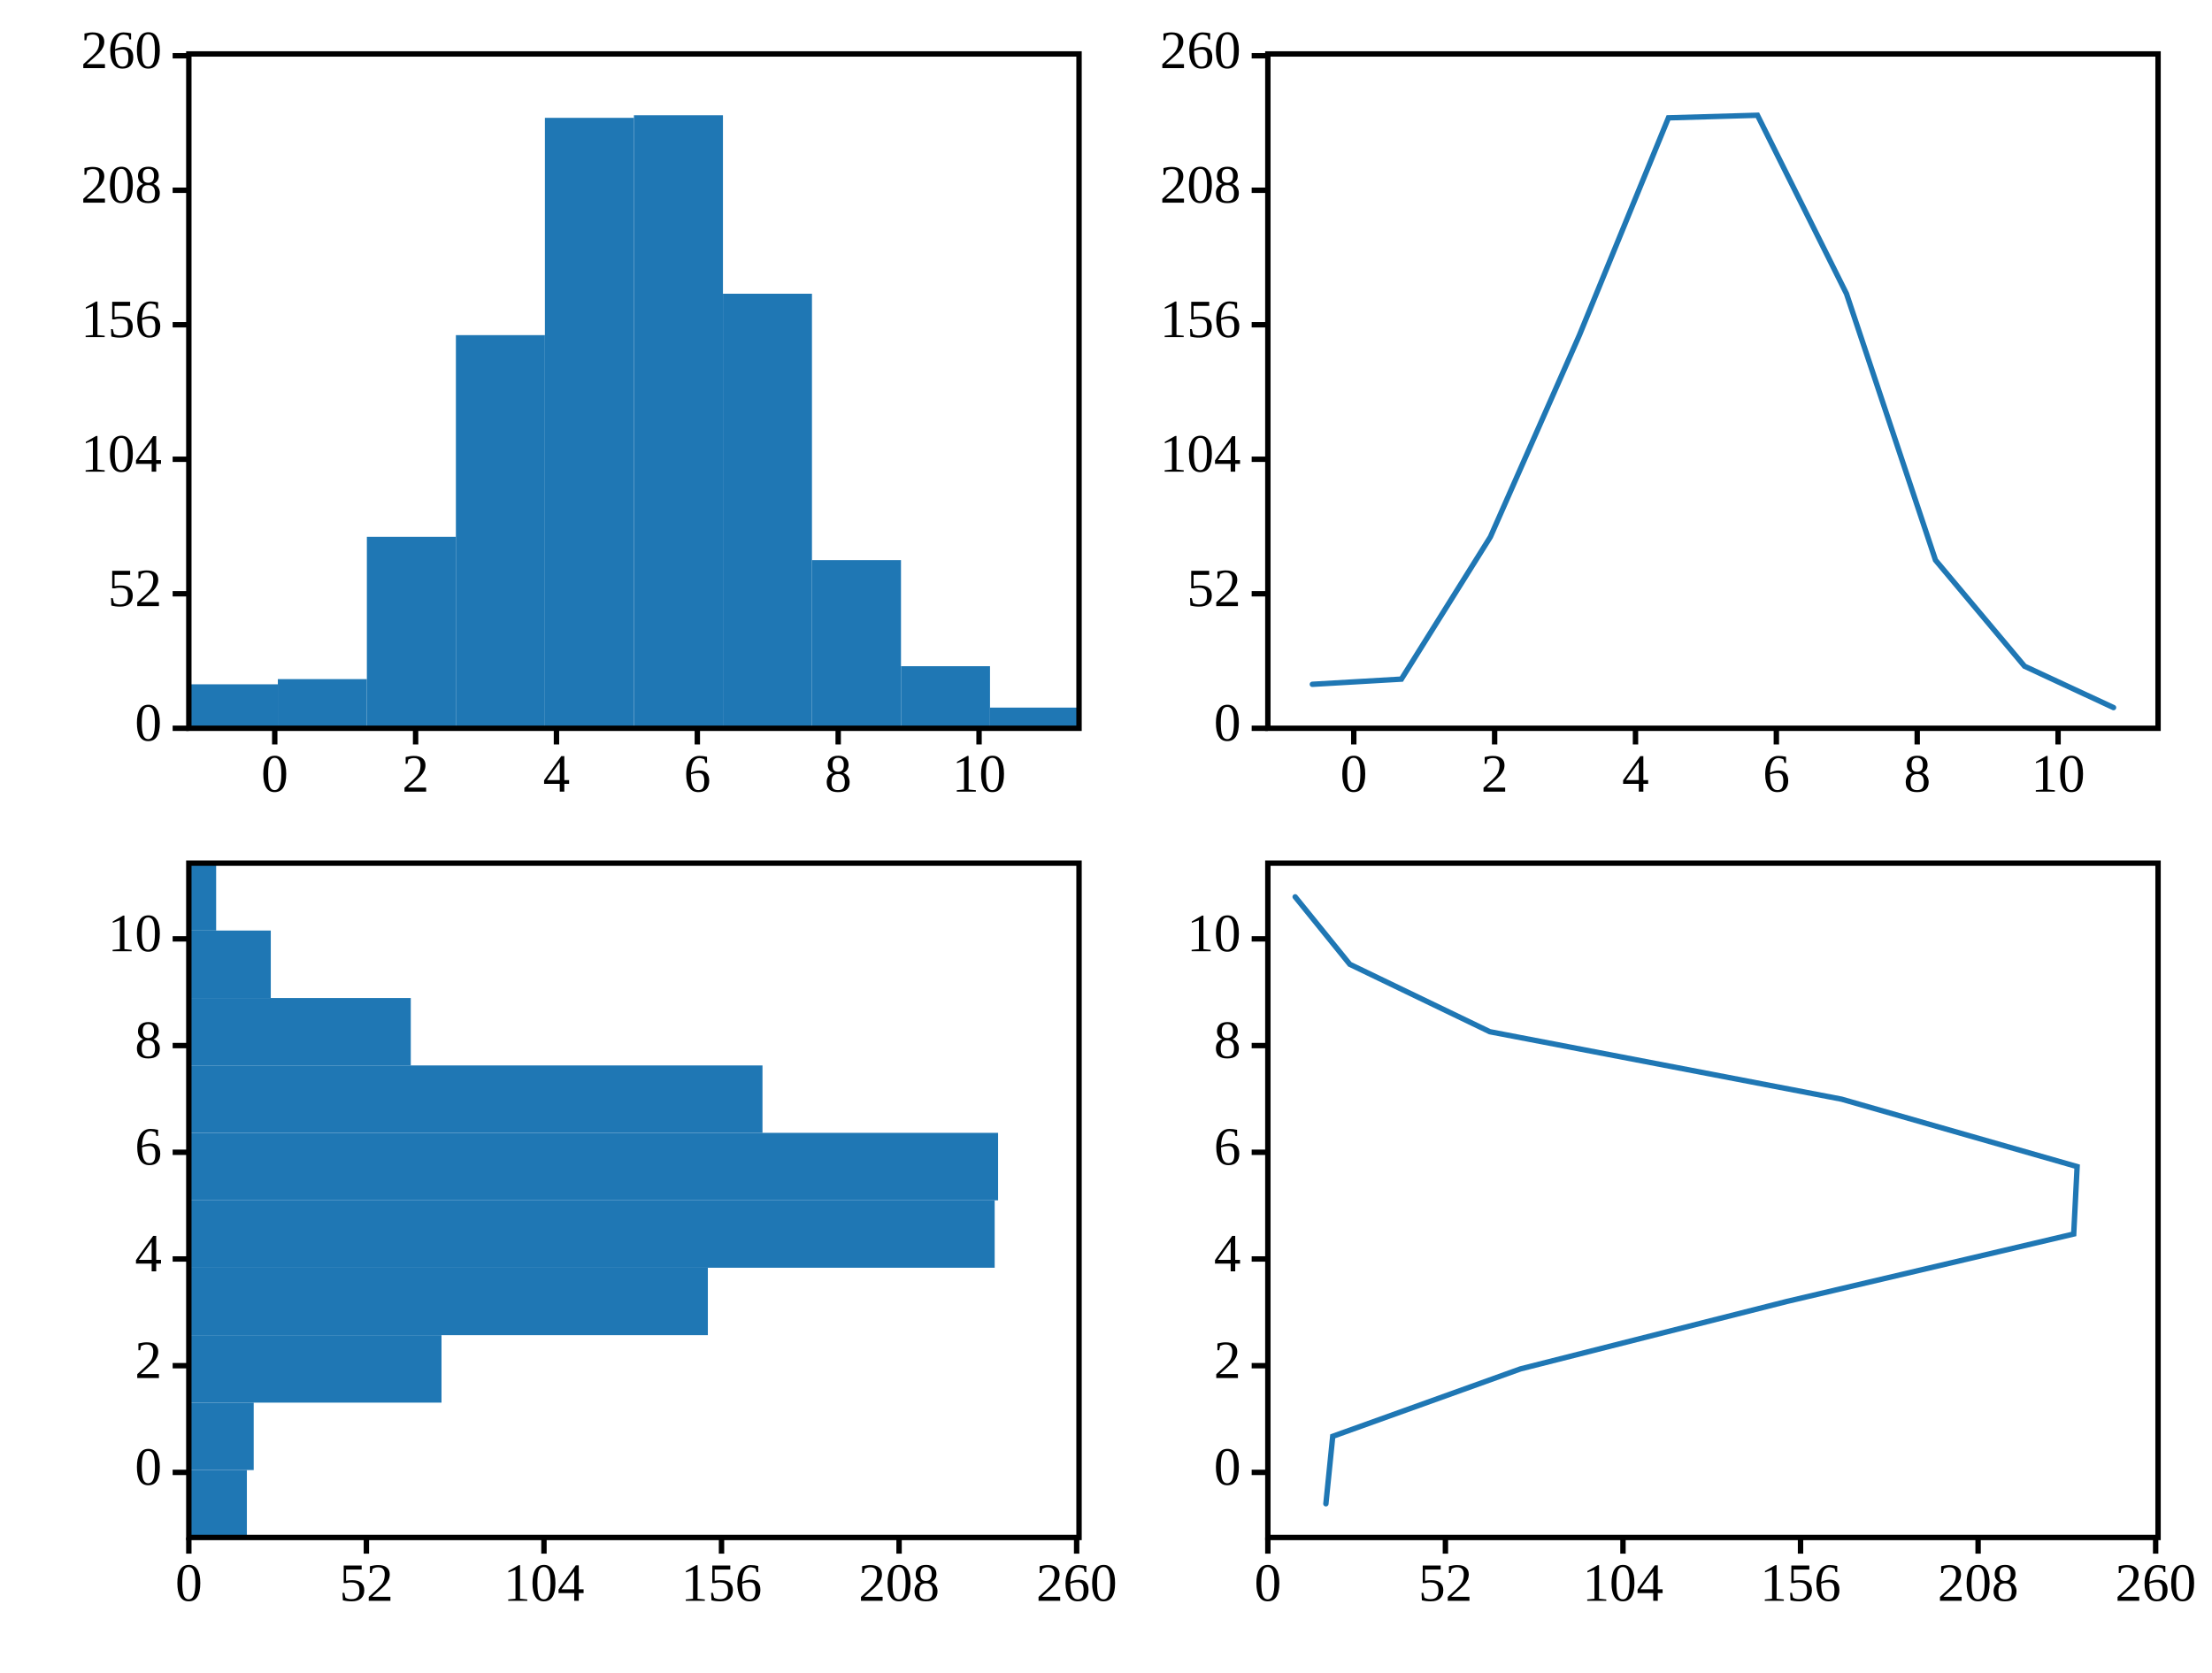
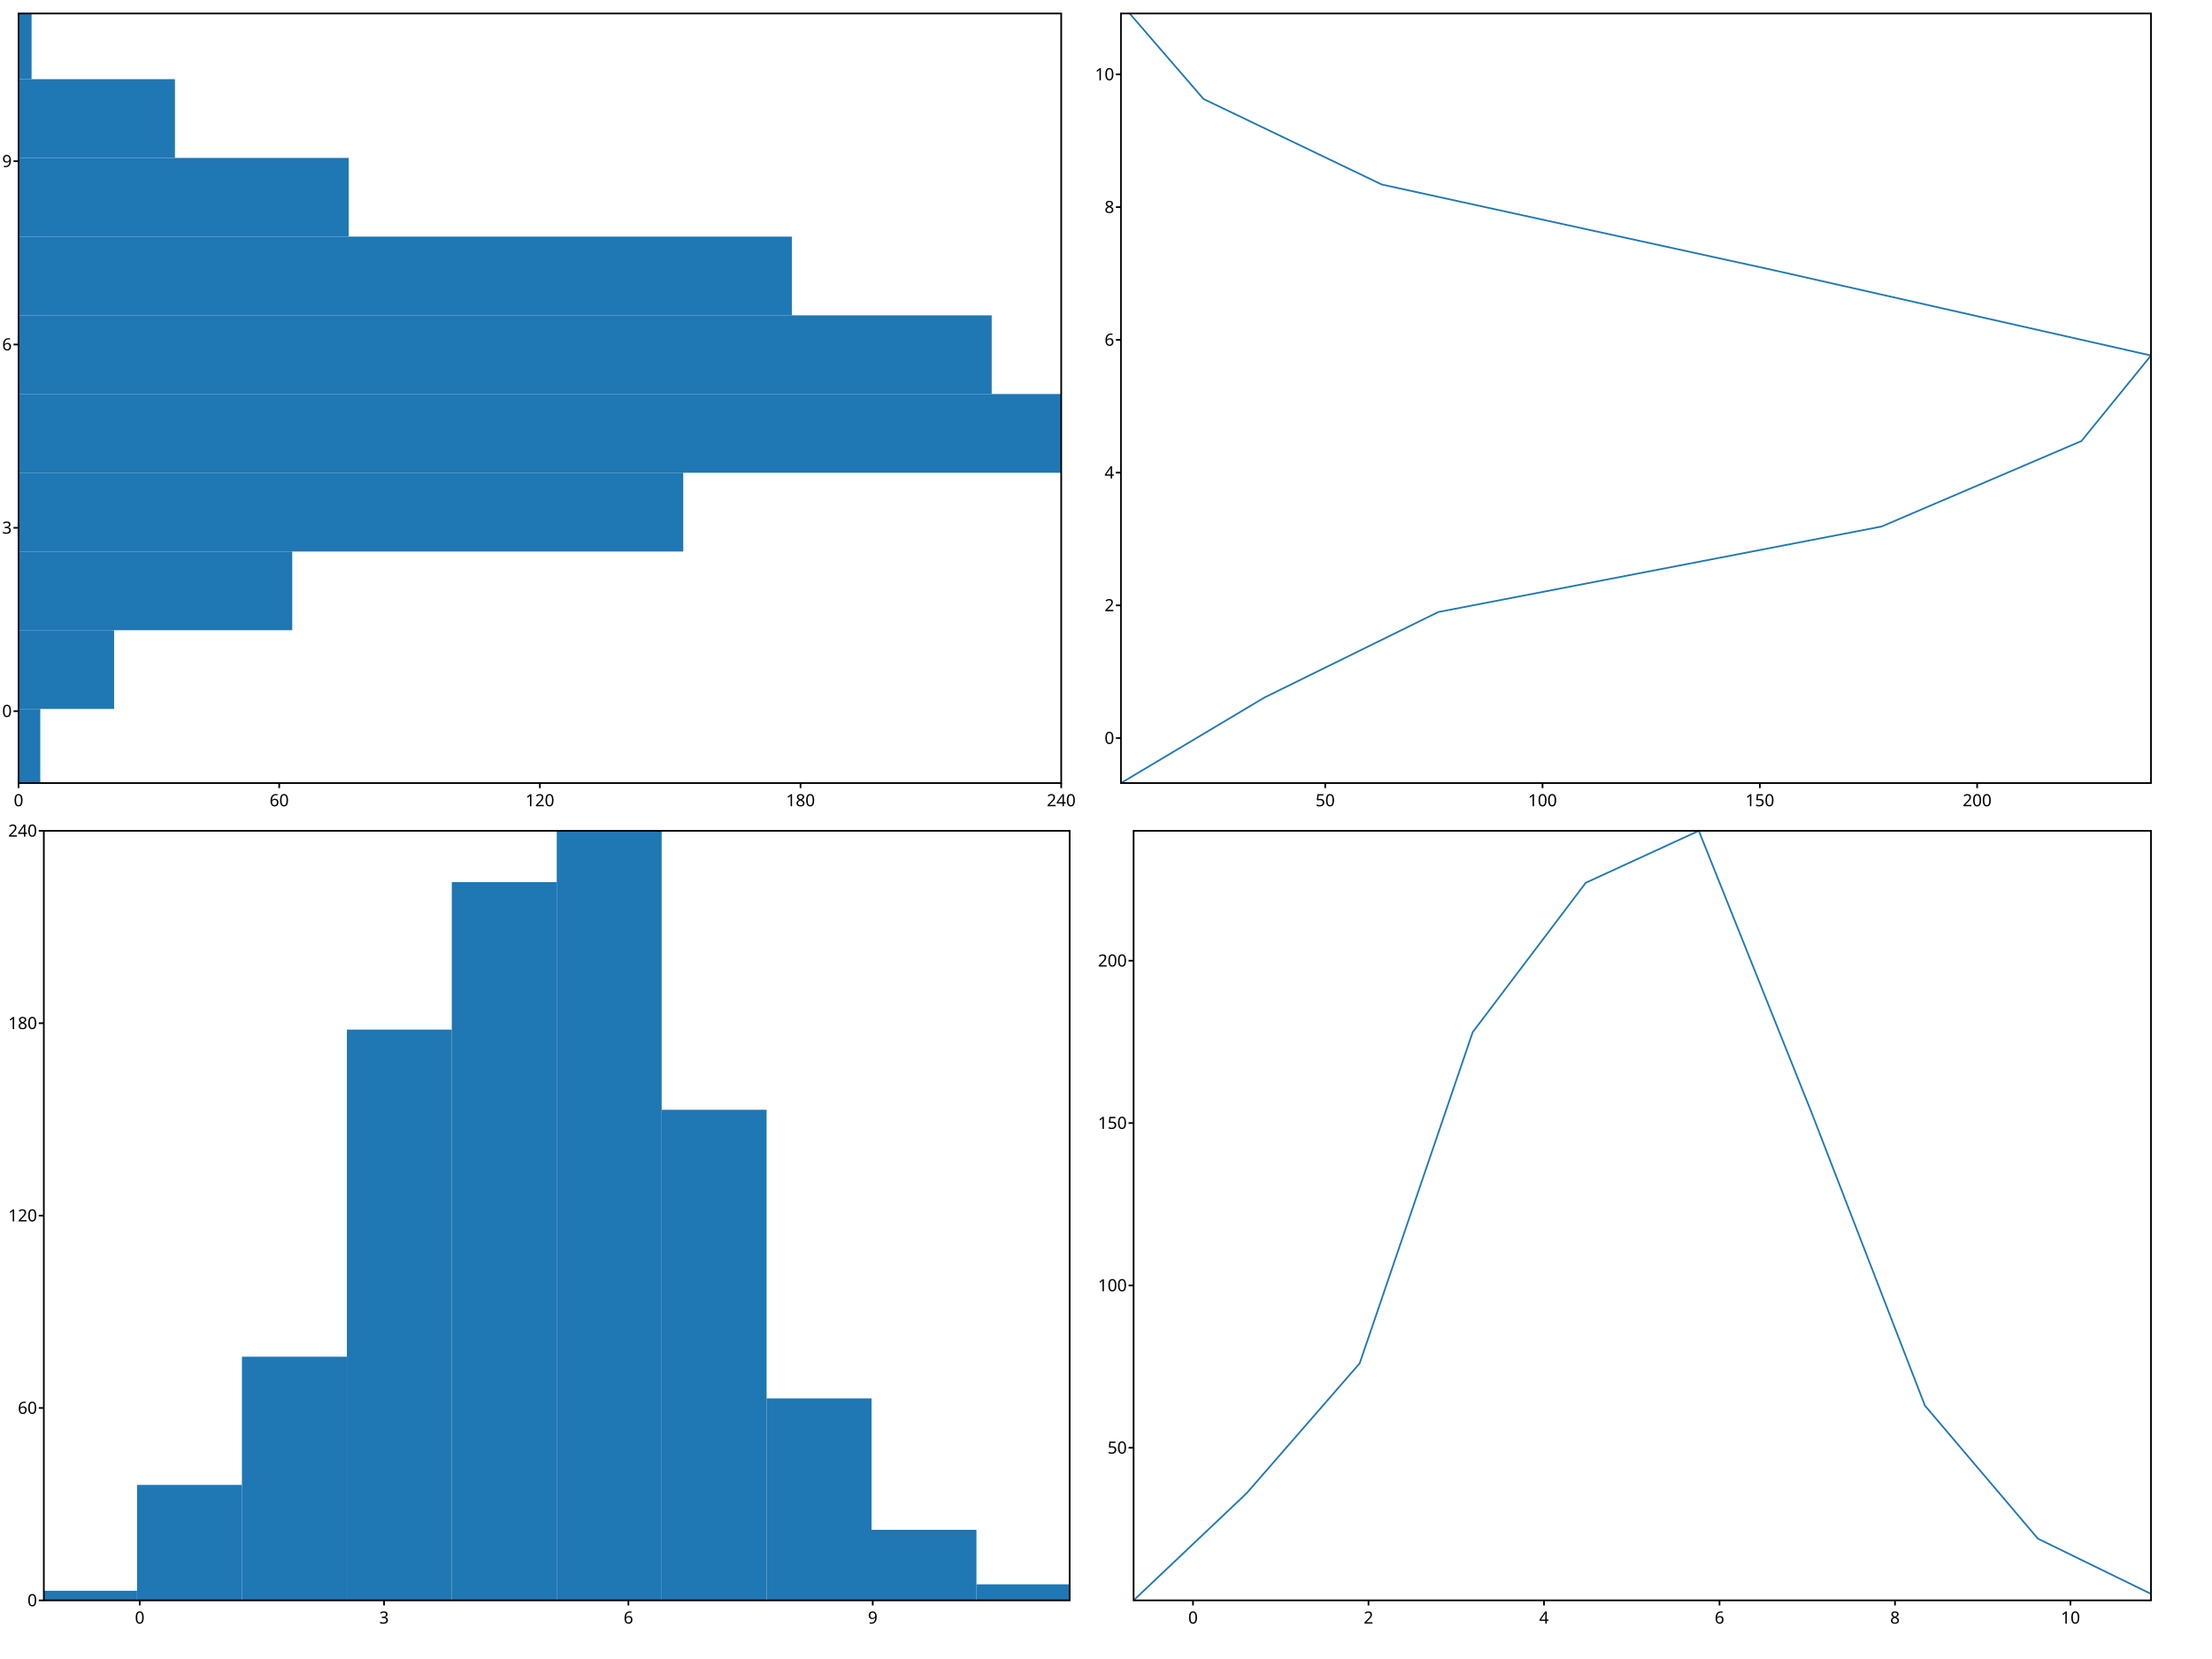
- <svg xmlns="http://www.w3.org/2000/svg" viewBox="0 0 410 310" height="100%" width="100%" id="id0000000499">
-   <g id="id0000000500">
-     <g id="id0000000501">
-       <g id="id0000000502">
-         <clipPath id="id0000000502clipper">
-           <polygon points="35,10 35,135 200,135 200,10 " id="id0000000517" class="rectangle" />
-         </clipPath>
-         <g clip-path="url(#id0000000502clipper)" id="id0000000504">
-           <g id="id0000000518">
-             <polygon points="35,135 35,126.849 51.5,126.849 51.5,135 " fill="#1f77b4" stroke-width="0" id="id0000000519" fill-opacity="1" class="rectangle" />
-             <polygon points="51.5,135 51.5,125.89 68,125.89 68,135 " fill="#1f77b4" stroke-width="0" id="id0000000520" fill-opacity="1" class="rectangle" />
-             <polygon points="68,135 68,99.519 84.5,99.519 84.5,135 " fill="#1f77b4" stroke-width="0" id="id0000000521" fill-opacity="1" class="rectangle" />
-             <polygon points="84.5,135 84.5,62.119 101,62.119 101,135 " fill="#1f77b4" stroke-width="0" id="id0000000522" fill-opacity="1" class="rectangle" />
-             <polygon points="101,135 101,21.843 117.5,21.843 117.5,135 " fill="#1f77b4" stroke-width="0" id="id0000000523" fill-opacity="1" class="rectangle" />
-             <polygon points="117.5,135 117.5,21.364 134,21.364 134,135 " fill="#1f77b4" stroke-width="0" id="id0000000524" fill-opacity="1" class="rectangle" />
-             <polygon points="134,135 134,54.448 150.5,54.448 150.5,135 " fill="#1f77b4" stroke-width="0" id="id0000000525" fill-opacity="1" class="rectangle" />
-             <polygon points="150.5,135 150.5,103.834 167,103.834 167,135 " fill="#1f77b4" stroke-width="0" id="id0000000526" fill-opacity="1" class="rectangle" />
-             <polygon points="167,135 167,123.493 183.5,123.493 183.5,135 " fill="#1f77b4" stroke-width="0" id="id0000000527" fill-opacity="1" class="rectangle" />
-             <polygon points="183.5,135 183.5,131.164 200,131.164 200,135 " fill="#1f77b4" stroke-width="0" id="id0000000528" fill-opacity="1" class="rectangle" />
-           </g>
+ <svg xmlns="http://www.w3.org/2000/svg" viewBox="0 0 1312.13 984.096" id="svg00014">
+   <svg viewBox="0 0 640 480" id="svg00015" x="0" y="0" width="640" height="480">
+     <clipPath id="clipPath00012">
+       <rect x="11" y="8" width="618.5" height="456.5" id="rect00135" />
+     </clipPath>
+     <g id="g00023" clip-path="url(#clipPath00012)">
+       <g id="g00024" transform="translate(11 470) rotate(-90 0 0) translate(0 -11)">
+         <g id="g00025">
+           <rect stroke-width="0" fill="#1f77b4" opacity="1" x="423.03" y="11" width="46.695" height="7.731" id="rect00136" />
+           <rect stroke-width="0" fill="#1f77b4" opacity="1" x="376.335" y="11" width="46.695" height="92.775" id="rect00137" />
+           <rect stroke-width="0" fill="#1f77b4" opacity="1" x="329.64" y="11" width="46.695" height="195.858" id="rect00138" />
+           <rect stroke-width="0" fill="#1f77b4" opacity="1" x="282.945" y="11" width="46.695" height="458.721" id="rect00139" />
+           <rect stroke-width="0" fill="#1f77b4" opacity="1" x="236.25" y="11" width="46.695" height="577.267" id="rect00140" />
+           <rect stroke-width="0" fill="#1f77b4" opacity="1" x="189.555" y="11" width="46.695" height="618.5" id="rect00141" />
+           <rect stroke-width="0" fill="#1f77b4" opacity="1" x="142.86" y="11" width="46.695" height="394.294" id="rect00142" />
+           <rect stroke-width="0" fill="#1f77b4" opacity="1" x="96.165" y="11" width="46.695" height="162.356" id="rect00143" />
+           <rect stroke-width="0" fill="#1f77b4" opacity="1" x="49.47" y="11" width="46.695" height="56.696" id="rect00144" />
+           <rect stroke-width="0" fill="#1f77b4" opacity="1" x="2.775" y="11" width="46.695" height="12.885" id="rect00145" />
        </g>
-         <polygon points="35,10 35,135 200,135 200,10 " stroke="black" stroke-width="1" fill="none" id="id0000000529" pointer-events="none" class="rectangle" />
-         <polyline points="50.925,135 50.925,138 " fill="none" stroke-width="1" stroke="black" id="id0000000530" class="line" />
-         <text id="id0000000531" transform="matrix(1 0 0 1 35 10)" x="15.925" y="130" dominant-baseline="hanging" text-anchor="middle" font-size="10px">
- 0
- </text>
-         <polyline points="77.034,135 77.034,138 " fill="none" stroke-width="1" stroke="black" id="id0000000532" class="line" />
-         <text id="id0000000533" transform="matrix(1 0 0 1 35 10)" x="42.034" y="130" dominant-baseline="hanging" text-anchor="middle" font-size="10px">
- 2
- </text>
-         <polyline points="103.143,135 103.143,138 " fill="none" stroke-width="1" stroke="black" id="id0000000534" class="line" />
-         <text id="id0000000535" transform="matrix(1 0 0 1 35 10)" x="68.143" y="130" dominant-baseline="hanging" text-anchor="middle" font-size="10px">
- 4
- </text>
-         <polyline points="129.251,135 129.251,138 " fill="none" stroke-width="1" stroke="black" id="id0000000536" class="line" />
-         <text id="id0000000537" transform="matrix(1 0 0 1 35 10)" x="94.251" y="130" dominant-baseline="hanging" text-anchor="middle" font-size="10px">
- 6
- </text>
-         <polyline points="155.36,135 155.36,138 " fill="none" stroke-width="1" stroke="black" id="id0000000538" class="line" />
-         <text id="id0000000539" transform="matrix(1 0 0 1 35 10)" x="120.36" y="130" dominant-baseline="hanging" text-anchor="middle" font-size="10px">
- 8
- </text>
-         <polyline points="181.468,135 181.468,138 " fill="none" stroke-width="1" stroke="black" id="id0000000540" class="line" />
-         <text id="id0000000541" transform="matrix(1 0 0 1 35 10)" x="146.468" y="130" dominant-baseline="hanging" text-anchor="middle" font-size="10px">
- 10
- </text>
-         <polyline points="32,135 35,135 " fill="none" stroke-width="1" stroke="black" id="id0000000542" class="line" />
-         <text id="id0000000543" transform="matrix(1 0 0 1 35 10)" x="-5" y="125" dominant-baseline="middle" text-anchor="end" font-size="10px">
- 0
- </text>
-         <polyline points="32,110.067 35,110.067 " fill="none" stroke-width="1" stroke="black" id="id0000000544" class="line" />
-         <text id="id0000000545" transform="matrix(1 0 0 1 35 10)" x="-5" y="100.067" dominant-baseline="middle" text-anchor="end" font-size="10px">
- 52
- </text>
-         <polyline points="32,85.134 35,85.134 " fill="none" stroke-width="1" stroke="black" id="id0000000546" class="line" />
-         <text id="id0000000547" transform="matrix(1 0 0 1 35 10)" x="-5" y="75.134" dominant-baseline="middle" text-anchor="end" font-size="10px">
- 104
- </text>
-         <polyline points="32,60.201 35,60.201 " fill="none" stroke-width="1" stroke="black" id="id0000000548" class="line" />
-         <text id="id0000000549" transform="matrix(1 0 0 1 35 10)" x="-5" y="50.201" dominant-baseline="middle" text-anchor="end" font-size="10px">
- 156
- </text>
-         <polyline points="32,35.269 35,35.269 " fill="none" stroke-width="1" stroke="black" id="id0000000550" class="line" />
-         <text id="id0000000551" transform="matrix(1 0 0 1 35 10)" x="-5" y="25.269" dominant-baseline="middle" text-anchor="end" font-size="10px">
- 208
- </text>
-         <polyline points="32,10.336 35,10.336 " fill="none" stroke-width="1" stroke="black" id="id0000000552" class="line" />
-         <text id="id0000000553" transform="matrix(1 0 0 1 35 10)" x="-5" y="0.336" dominant-baseline="middle" text-anchor="end" font-size="10px">
- 260
- </text>
      </g>
    </g>
-     <g id="id0000000505">
-       <g id="id0000000506">
-         <clipPath id="id0000000506clipper">
-           <polygon points="235,10 235,135 400,135 400,10 " id="id0000000554" class="rectangle" />
-         </clipPath>
-         <g clip-path="url(#id0000000506clipper)" id="id0000000508">
-           <polyline id="id0000000555" points="243.25,126.849 259.75,125.89 276.25,99.519 292.75,62.119 309.25,21.843 325.75,21.364 342.25,54.448 358.75,103.834 375.25,123.493 391.75,131.164 " fill="none" stroke-opacity="1" stroke-linecap="round" stroke="#1f77b4" stroke-width="1" />
-         </g>
-         <polygon points="235,10 235,135 400,135 400,10 " stroke="black" stroke-width="1" fill="none" id="id0000000556" pointer-events="none" class="rectangle" />
-         <polyline points="250.925,135 250.925,138 " fill="none" stroke-width="1" stroke="black" id="id0000000557" class="line" />
-         <text id="id0000000558" transform="matrix(1 0 0 1 235 10)" x="15.925" y="130" dominant-baseline="hanging" text-anchor="middle" font-size="10px">
- 0
- </text>
-         <polyline points="277.034,135 277.034,138 " fill="none" stroke-width="1" stroke="black" id="id0000000559" class="line" />
-         <text id="id0000000560" transform="matrix(1 0 0 1 235 10)" x="42.034" y="130" dominant-baseline="hanging" text-anchor="middle" font-size="10px">
- 2
- </text>
-         <polyline points="303.143,135 303.143,138 " fill="none" stroke-width="1" stroke="black" id="id0000000561" class="line" />
-         <text id="id0000000562" transform="matrix(1 0 0 1 235 10)" x="68.143" y="130" dominant-baseline="hanging" text-anchor="middle" font-size="10px">
- 4
- </text>
-         <polyline points="329.251,135 329.251,138 " fill="none" stroke-width="1" stroke="black" id="id0000000563" class="line" />
-         <text id="id0000000564" transform="matrix(1 0 0 1 235 10)" x="94.251" y="130" dominant-baseline="hanging" text-anchor="middle" font-size="10px">
- 6
- </text>
-         <polyline points="355.36,135 355.36,138 " fill="none" stroke-width="1" stroke="black" id="id0000000565" class="line" />
-         <text id="id0000000566" transform="matrix(1 0 0 1 235 10)" x="120.36" y="130" dominant-baseline="hanging" text-anchor="middle" font-size="10px">
- 8
- </text>
-         <polyline points="381.468,135 381.468,138 " fill="none" stroke-width="1" stroke="black" id="id0000000567" class="line" />
-         <text id="id0000000568" transform="matrix(1 0 0 1 235 10)" x="146.468" y="130" dominant-baseline="hanging" text-anchor="middle" font-size="10px">
- 10
- </text>
-         <polyline points="232,135 235,135 " fill="none" stroke-width="1" stroke="black" id="id0000000569" class="line" />
-         <text id="id0000000570" transform="matrix(1 0 0 1 235 10)" x="-5" y="125" dominant-baseline="middle" text-anchor="end" font-size="10px">
- 0
- </text>
-         <polyline points="232,110.067 235,110.067 " fill="none" stroke-width="1" stroke="black" id="id0000000571" class="line" />
-         <text id="id0000000572" transform="matrix(1 0 0 1 235 10)" x="-5" y="100.067" dominant-baseline="middle" text-anchor="end" font-size="10px">
- 52
- </text>
-         <polyline points="232,85.134 235,85.134 " fill="none" stroke-width="1" stroke="black" id="id0000000573" class="line" />
-         <text id="id0000000574" transform="matrix(1 0 0 1 235 10)" x="-5" y="75.134" dominant-baseline="middle" text-anchor="end" font-size="10px">
- 104
- </text>
-         <polyline points="232,60.201 235,60.201 " fill="none" stroke-width="1" stroke="black" id="id0000000575" class="line" />
-         <text id="id0000000576" transform="matrix(1 0 0 1 235 10)" x="-5" y="50.201" dominant-baseline="middle" text-anchor="end" font-size="10px">
- 156
- </text>
-         <polyline points="232,35.269 235,35.269 " fill="none" stroke-width="1" stroke="black" id="id0000000577" class="line" />
-         <text id="id0000000578" transform="matrix(1 0 0 1 235 10)" x="-5" y="25.269" dominant-baseline="middle" text-anchor="end" font-size="10px">
- 208
- </text>
-         <polyline points="232,10.336 235,10.336 " fill="none" stroke-width="1" stroke="black" id="id0000000579" class="line" />
-         <text id="id0000000580" transform="matrix(1 0 0 1 235 10)" x="-5" y="0.336" dominant-baseline="middle" text-anchor="end" font-size="10px">
- 260
- </text>
+     <rect stroke-width="1" stroke="black" fill="none" x="11" y="8" width="618.5" height="456.5" id="rect00135" />
+     <line x1="11" y1="464.5" x2="11" y2="467.5" stroke-width="1" stroke="black" id="line00114" />
+     <text x="11" y="470.5" font-size="10" font-family="sans-serif" text-anchor="middle" dominant-baseline="hanging" id="text00121">
+ 0      </text>
+     <line x1="165.625" y1="464.5" x2="165.625" y2="467.5" stroke-width="1" stroke="black" id="line00115" />
+     <text x="165.625" y="470.5" font-size="10" font-family="sans-serif" text-anchor="middle" dominant-baseline="hanging" id="text00122">
+ 60      </text>
+     <line x1="320.25" y1="464.5" x2="320.25" y2="467.5" stroke-width="1" stroke="black" id="line00116" />
+     <text x="320.25" y="470.5" font-size="10" font-family="sans-serif" text-anchor="middle" dominant-baseline="hanging" id="text00123">
+ 120      </text>
+     <line x1="474.875" y1="464.5" x2="474.875" y2="467.5" stroke-width="1" stroke="black" id="line00117" />
+     <text x="474.875" y="470.5" font-size="10" font-family="sans-serif" text-anchor="middle" dominant-baseline="hanging" id="text00124">
+ 180      </text>
+     <line x1="629.5" y1="464.5" x2="629.5" y2="467.5" stroke-width="1" stroke="black" id="line00118" />
+     <text x="629.5" y="470.5" font-size="10" font-family="sans-serif" text-anchor="middle" dominant-baseline="hanging" id="text00125">
+ 240      </text>
+     <line x1="11" y1="421.828" x2="8" y2="421.828" stroke-width="1" stroke="black" id="line00119" />
+     <text x="7" y="421.828" font-size="10" font-family="sans-serif" text-anchor="end" dominant-baseline="middle" id="text00126">
+ 0      </text>
+     <line x1="11" y1="313.092" x2="8" y2="313.092" stroke-width="1" stroke="black" id="line00120" />
+     <text x="7" y="313.092" font-size="10" font-family="sans-serif" text-anchor="end" dominant-baseline="middle" id="text00127">
+ 3      </text>
+     <line x1="11" y1="204.357" x2="8" y2="204.357" stroke-width="1" stroke="black" id="line00121" />
+     <text x="7" y="204.357" font-size="10" font-family="sans-serif" text-anchor="end" dominant-baseline="middle" id="text00128">
+ 6      </text>
+     <line x1="11" y1="95.622" x2="8" y2="95.622" stroke-width="1" stroke="black" id="line00122" />
+     <text x="7" y="95.622" font-size="10" font-family="sans-serif" text-anchor="end" dominant-baseline="middle" id="text00129">
+ 9      </text>
+   </svg>
+   <svg viewBox="0 0 640 480" id="svg00016" x="646.432" y="0" width="640" height="480">
+     <clipPath id="clipPath00013">
+       <rect x="18.5" y="8" width="611" height="456.5" id="rect00146" />
+     </clipPath>
+     <g id="g00026" clip-path="url(#clipPath00013)">
+       <g id="g00027">
+         <polyline points="18.5,464.5 103.576,413.778 206.698,363.056 469.66,312.333 588.251,261.611 629.5,210.889 405.209,160.167 173.184,109.444 67.483,58.722 23.656,8 " stroke-width="1" stroke="#1f77b4" fill="none" opacity="1" id="polyline00001" />
      </g>
    </g>
-     <g id="id0000000509">
-       <g id="id0000000510">
-         <clipPath id="id0000000510clipper">
-           <polygon points="35,160 35,285 200,285 200,160 " id="id0000000581" class="rectangle" />
-         </clipPath>
-         <g clip-path="url(#id0000000510clipper)" id="id0000000512">
-           <g id="id0000000582">
-             <polygon points="35,285 35,272.5 45.76,272.5 45.76,285 " fill="#1f77b4" stroke-width="0" id="id0000000583" fill-opacity="1" class="rectangle" />
-             <polygon points="35,272.5 35,260 47.025,260 47.025,272.5 " fill="#1f77b4" stroke-width="0" id="id0000000584" fill-opacity="1" class="rectangle" />
-             <polygon points="35,260 35,247.5 81.835,247.5 81.835,260 " fill="#1f77b4" stroke-width="0" id="id0000000585" fill-opacity="1" class="rectangle" />
-             <polygon points="35,247.5 35,235 131.203,235 131.203,247.5 " fill="#1f77b4" stroke-width="0" id="id0000000586" fill-opacity="1" class="rectangle" />
-             <polygon points="35,235 35,222.5 184.367,222.5 184.367,235 " fill="#1f77b4" stroke-width="0" id="id0000000587" fill-opacity="1" class="rectangle" />
-             <polygon points="35,222.5 35,210 185,210 185,222.5 " fill="#1f77b4" stroke-width="0" id="id0000000588" fill-opacity="1" class="rectangle" />
-             <polygon points="35,210 35,197.5 141.329,197.5 141.329,210 " fill="#1f77b4" stroke-width="0" id="id0000000589" fill-opacity="1" class="rectangle" />
-             <polygon points="35,197.5 35,185 76.139,185 76.139,197.5 " fill="#1f77b4" stroke-width="0" id="id0000000590" fill-opacity="1" class="rectangle" />
-             <polygon points="35,185 35,172.5 50.19,172.5 50.19,185 " fill="#1f77b4" stroke-width="0" id="id0000000591" fill-opacity="1" class="rectangle" />
-             <polygon points="35,172.5 35,160 40.063,160 40.063,172.5 " fill="#1f77b4" stroke-width="0" id="id0000000592" fill-opacity="1" class="rectangle" />
-           </g>
-         </g>
-         <polygon points="35,160 35,285 200,285 200,160 " stroke="black" stroke-width="1" fill="none" id="id0000000593" pointer-events="none" class="rectangle" />
-         <polyline points="35,285 35,288 " fill="none" stroke-width="1" stroke="black" id="id0000000594" class="line" />
-         <text id="id0000000595" transform="matrix(1 0 0 1 35 160)" x="0" y="130" dominant-baseline="hanging" text-anchor="middle" font-size="10px">
- 0
- </text>
-         <polyline points="67.911,285 67.911,288 " fill="none" stroke-width="1" stroke="black" id="id0000000596" class="line" />
-         <text id="id0000000597" transform="matrix(1 0 0 1 35 160)" x="32.911" y="130" dominant-baseline="hanging" text-anchor="middle" font-size="10px">
- 52
- </text>
-         <polyline points="100.823,285 100.823,288 " fill="none" stroke-width="1" stroke="black" id="id0000000598" class="line" />
-         <text id="id0000000599" transform="matrix(1 0 0 1 35 160)" x="65.823" y="130" dominant-baseline="hanging" text-anchor="middle" font-size="10px">
- 104
- </text>
-         <polyline points="133.734,285 133.734,288 " fill="none" stroke-width="1" stroke="black" id="id0000000600" class="line" />
-         <text id="id0000000601" transform="matrix(1 0 0 1 35 160)" x="98.734" y="130" dominant-baseline="hanging" text-anchor="middle" font-size="10px">
- 156
- </text>
-         <polyline points="166.646,285 166.646,288 " fill="none" stroke-width="1" stroke="black" id="id0000000602" class="line" />
-         <text id="id0000000603" transform="matrix(1 0 0 1 35 160)" x="131.646" y="130" dominant-baseline="hanging" text-anchor="middle" font-size="10px">
- 208
- </text>
-         <polyline points="199.557,285 199.557,288 " fill="none" stroke-width="1" stroke="black" id="id0000000604" class="line" />
-         <text id="id0000000605" transform="matrix(1 0 0 1 35 160)" x="164.557" y="130" dominant-baseline="hanging" text-anchor="middle" font-size="10px">
- 260
- </text>
-         <polyline points="32,272.935 35,272.935 " fill="none" stroke-width="1" stroke="black" id="id0000000606" class="line" />
-         <text id="id0000000607" transform="matrix(1 0 0 1 35 160)" x="-5" y="112.935" dominant-baseline="middle" text-anchor="end" font-size="10px">
- 0
- </text>
-         <polyline points="32,253.156 35,253.156 " fill="none" stroke-width="1" stroke="black" id="id0000000608" class="line" />
-         <text id="id0000000609" transform="matrix(1 0 0 1 35 160)" x="-5" y="93.156" dominant-baseline="middle" text-anchor="end" font-size="10px">
- 2
- </text>
-         <polyline points="32,233.377 35,233.377 " fill="none" stroke-width="1" stroke="black" id="id0000000610" class="line" />
-         <text id="id0000000611" transform="matrix(1 0 0 1 35 160)" x="-5" y="73.377" dominant-baseline="middle" text-anchor="end" font-size="10px">
- 4
- </text>
-         <polyline points="32,213.598 35,213.598 " fill="none" stroke-width="1" stroke="black" id="id0000000612" class="line" />
-         <text id="id0000000613" transform="matrix(1 0 0 1 35 160)" x="-5" y="53.598" dominant-baseline="middle" text-anchor="end" font-size="10px">
- 6
- </text>
-         <polyline points="32,193.818 35,193.818 " fill="none" stroke-width="1" stroke="black" id="id0000000614" class="line" />
-         <text id="id0000000615" transform="matrix(1 0 0 1 35 160)" x="-5" y="33.818" dominant-baseline="middle" text-anchor="end" font-size="10px">
- 8
- </text>
-         <polyline points="32,174.039 35,174.039 " fill="none" stroke-width="1" stroke="black" id="id0000000616" class="line" />
-         <text id="id0000000617" transform="matrix(1 0 0 1 35 160)" x="-5" y="14.039" dominant-baseline="middle" text-anchor="end" font-size="10px">
- 10
- </text>
+     <rect stroke-width="1" stroke="black" fill="none" x="18.5" y="8" width="611" height="456.5" id="rect00146" />
+     <line x1="139.669" y1="464.5" x2="139.669" y2="467.5" stroke-width="1" stroke="black" id="line00123" />
+     <text x="139.669" y="470.5" font-size="10" font-family="sans-serif" text-anchor="middle" dominant-baseline="hanging" id="text00130">
+ 50      </text>
+     <line x1="268.572" y1="464.5" x2="268.572" y2="467.5" stroke-width="1" stroke="black" id="line00124" />
+     <text x="268.572" y="470.5" font-size="10" font-family="sans-serif" text-anchor="middle" dominant-baseline="hanging" id="text00131">
+ 100      </text>
+     <line x1="397.475" y1="464.5" x2="397.475" y2="467.5" stroke-width="1" stroke="black" id="line00125" />
+     <text x="397.475" y="470.5" font-size="10" font-family="sans-serif" text-anchor="middle" dominant-baseline="hanging" id="text00132">
+ 150      </text>
+     <line x1="526.378" y1="464.5" x2="526.378" y2="467.5" stroke-width="1" stroke="black" id="line00126" />
+     <text x="526.378" y="470.5" font-size="10" font-family="sans-serif" text-anchor="middle" dominant-baseline="hanging" id="text00133">
+ 200      </text>
+     <line x1="18.5" y1="437.833" x2="15.5" y2="437.833" stroke-width="1" stroke="black" id="line00127" />
+     <text x="14.5" y="437.833" font-size="10" font-family="sans-serif" text-anchor="end" dominant-baseline="middle" id="text00134">
+ 0      </text>
+     <line x1="18.5" y1="359.091" x2="15.5" y2="359.091" stroke-width="1" stroke="black" id="line00128" />
+     <text x="14.5" y="359.091" font-size="10" font-family="sans-serif" text-anchor="end" dominant-baseline="middle" id="text00135">
+ 2      </text>
+     <line x1="18.5" y1="280.349" x2="15.5" y2="280.349" stroke-width="1" stroke="black" id="line00129" />
+     <text x="14.5" y="280.349" font-size="10" font-family="sans-serif" text-anchor="end" dominant-baseline="middle" id="text00136">
+ 4      </text>
+     <line x1="18.5" y1="201.607" x2="15.5" y2="201.607" stroke-width="1" stroke="black" id="line00130" />
+     <text x="14.5" y="201.607" font-size="10" font-family="sans-serif" text-anchor="end" dominant-baseline="middle" id="text00137">
+ 6      </text>
+     <line x1="18.5" y1="122.865" x2="15.5" y2="122.865" stroke-width="1" stroke="black" id="line00131" />
+     <text x="14.5" y="122.865" font-size="10" font-family="sans-serif" text-anchor="end" dominant-baseline="middle" id="text00138">
+ 8      </text>
+     <line x1="18.5" y1="44.123" x2="15.5" y2="44.123" stroke-width="1" stroke="black" id="line00132" />
+     <text x="14.5" y="44.123" font-size="10" font-family="sans-serif" text-anchor="end" dominant-baseline="middle" id="text00139">
+ 10      </text>
+   </svg>
+   <svg viewBox="0 0 640 480" id="svg00017" x="0" y="484.824" width="640" height="480">
+     <clipPath id="clipPath00014">
+       <rect x="26" y="8" width="608.5" height="456.5" id="rect00147" />
+     </clipPath>
+     <g id="g00028" clip-path="url(#clipPath00014)">
+       <g id="g00029">
+         <rect stroke-width="0" fill="#1f77b4" opacity="1" x="19.035" y="458.794" width="62.243" height="5.706" id="rect00148" />
+         <rect stroke-width="0" fill="#1f77b4" opacity="1" x="81.278" y="396.025" width="62.243" height="68.475" id="rect00149" />
+         <rect stroke-width="0" fill="#1f77b4" opacity="1" x="143.521" y="319.942" width="62.243" height="144.558" id="rect00150" />
+         <rect stroke-width="0" fill="#1f77b4" opacity="1" x="205.764" y="125.929" width="62.243" height="338.571" id="rect00151" />
+         <rect stroke-width="0" fill="#1f77b4" opacity="1" x="268.007" y="38.433" width="62.243" height="426.067" id="rect00152" />
+         <rect stroke-width="0" fill="#1f77b4" opacity="1" x="330.25" y="8" width="62.243" height="456.5" id="rect00153" />
+         <rect stroke-width="0" fill="#1f77b4" opacity="1" x="392.493" y="173.481" width="62.243" height="291.019" id="rect00154" />
+         <rect stroke-width="0" fill="#1f77b4" opacity="1" x="454.736" y="344.669" width="62.243" height="119.831" id="rect00155" />
+         <rect stroke-width="0" fill="#1f77b4" opacity="1" x="516.979" y="422.654" width="62.243" height="41.846" id="rect00156" />
+         <rect stroke-width="0" fill="#1f77b4" opacity="1" x="579.222" y="454.99" width="62.243" height="9.51" id="rect00157" />
      </g>
    </g>
-     <g id="id0000000513">
-       <g id="id0000000514">
-         <clipPath id="id0000000514clipper">
-           <polygon points="235,160 235,285 400,285 400,160 " id="id0000000618" class="rectangle" />
-         </clipPath>
-         <g clip-path="url(#id0000000514clipper)" id="id0000000516">
-           <polyline id="id0000000619" points="245.759,278.75 247.025,266.25 281.835,253.75 331.203,241.25 384.367,228.75 385,216.25 341.329,203.75 276.139,191.25 250.19,178.75 240.063,166.25 " fill="none" stroke-opacity="1" stroke-linecap="round" stroke="#1f77b4" stroke-width="1" />
-         </g>
-         <polygon points="235,160 235,285 400,285 400,160 " stroke="black" stroke-width="1" fill="none" id="id0000000620" pointer-events="none" class="rectangle" />
-         <polyline points="235,285 235,288 " fill="none" stroke-width="1" stroke="black" id="id0000000621" class="line" />
-         <text id="id0000000622" transform="matrix(1 0 0 1 235 160)" x="0" y="130" dominant-baseline="hanging" text-anchor="middle" font-size="10px">
- 0
- </text>
-         <polyline points="267.911,285 267.911,288 " fill="none" stroke-width="1" stroke="black" id="id0000000623" class="line" />
-         <text id="id0000000624" transform="matrix(1 0 0 1 235 160)" x="32.911" y="130" dominant-baseline="hanging" text-anchor="middle" font-size="10px">
- 52
- </text>
-         <polyline points="300.823,285 300.823,288 " fill="none" stroke-width="1" stroke="black" id="id0000000625" class="line" />
-         <text id="id0000000626" transform="matrix(1 0 0 1 235 160)" x="65.823" y="130" dominant-baseline="hanging" text-anchor="middle" font-size="10px">
- 104
- </text>
-         <polyline points="333.734,285 333.734,288 " fill="none" stroke-width="1" stroke="black" id="id0000000627" class="line" />
-         <text id="id0000000628" transform="matrix(1 0 0 1 235 160)" x="98.734" y="130" dominant-baseline="hanging" text-anchor="middle" font-size="10px">
- 156
- </text>
-         <polyline points="366.646,285 366.646,288 " fill="none" stroke-width="1" stroke="black" id="id0000000629" class="line" />
-         <text id="id0000000630" transform="matrix(1 0 0 1 235 160)" x="131.646" y="130" dominant-baseline="hanging" text-anchor="middle" font-size="10px">
- 208
- </text>
-         <polyline points="399.557,285 399.557,288 " fill="none" stroke-width="1" stroke="black" id="id0000000631" class="line" />
-         <text id="id0000000632" transform="matrix(1 0 0 1 235 160)" x="164.557" y="130" dominant-baseline="hanging" text-anchor="middle" font-size="10px">
- 260
- </text>
-         <polyline points="232,272.935 235,272.935 " fill="none" stroke-width="1" stroke="black" id="id0000000633" class="line" />
-         <text id="id0000000634" transform="matrix(1 0 0 1 235 160)" x="-5" y="112.935" dominant-baseline="middle" text-anchor="end" font-size="10px">
- 0
- </text>
-         <polyline points="232,253.156 235,253.156 " fill="none" stroke-width="1" stroke="black" id="id0000000635" class="line" />
-         <text id="id0000000636" transform="matrix(1 0 0 1 235 160)" x="-5" y="93.156" dominant-baseline="middle" text-anchor="end" font-size="10px">
- 2
- </text>
-         <polyline points="232,233.377 235,233.377 " fill="none" stroke-width="1" stroke="black" id="id0000000637" class="line" />
-         <text id="id0000000638" transform="matrix(1 0 0 1 235 160)" x="-5" y="73.377" dominant-baseline="middle" text-anchor="end" font-size="10px">
- 4
- </text>
-         <polyline points="232,213.598 235,213.598 " fill="none" stroke-width="1" stroke="black" id="id0000000639" class="line" />
-         <text id="id0000000640" transform="matrix(1 0 0 1 235 160)" x="-5" y="53.598" dominant-baseline="middle" text-anchor="end" font-size="10px">
- 6
- </text>
-         <polyline points="232,193.818 235,193.818 " fill="none" stroke-width="1" stroke="black" id="id0000000641" class="line" />
-         <text id="id0000000642" transform="matrix(1 0 0 1 235 160)" x="-5" y="33.818" dominant-baseline="middle" text-anchor="end" font-size="10px">
- 8
- </text>
-         <polyline points="232,174.039 235,174.039 " fill="none" stroke-width="1" stroke="black" id="id0000000643" class="line" />
-         <text id="id0000000644" transform="matrix(1 0 0 1 235 160)" x="-5" y="14.039" dominant-baseline="middle" text-anchor="end" font-size="10px">
- 10
- </text>
+     <rect stroke-width="1" stroke="black" fill="none" x="26" y="8" width="608.5" height="456.5" id="rect00147" />
+     <line x1="82.881" y1="464.5" x2="82.881" y2="467.5" stroke-width="1" stroke="black" id="line00133" />
+     <text x="82.881" y="470.5" font-size="10" font-family="sans-serif" text-anchor="middle" dominant-baseline="hanging" id="text00140">
+ 0      </text>
+     <line x1="227.821" y1="464.5" x2="227.821" y2="467.5" stroke-width="1" stroke="black" id="line00134" />
+     <text x="227.821" y="470.5" font-size="10" font-family="sans-serif" text-anchor="middle" dominant-baseline="hanging" id="text00141">
+ 3      </text>
+     <line x1="372.762" y1="464.5" x2="372.762" y2="467.5" stroke-width="1" stroke="black" id="line00135" />
+     <text x="372.762" y="470.5" font-size="10" font-family="sans-serif" text-anchor="middle" dominant-baseline="hanging" id="text00142">
+ 6      </text>
+     <line x1="517.702" y1="464.5" x2="517.702" y2="467.5" stroke-width="1" stroke="black" id="line00136" />
+     <text x="517.702" y="470.5" font-size="10" font-family="sans-serif" text-anchor="middle" dominant-baseline="hanging" id="text00143">
+ 9      </text>
+     <line x1="26" y1="464.5" x2="23" y2="464.5" stroke-width="1" stroke="black" id="line00137" />
+     <text x="22" y="464.5" font-size="10" font-family="sans-serif" text-anchor="end" dominant-baseline="middle" id="text00144">
+ 0      </text>
+     <line x1="26" y1="350.375" x2="23" y2="350.375" stroke-width="1" stroke="black" id="line00138" />
+     <text x="22" y="350.375" font-size="10" font-family="sans-serif" text-anchor="end" dominant-baseline="middle" id="text00145">
+ 60      </text>
+     <line x1="26" y1="236.25" x2="23" y2="236.25" stroke-width="1" stroke="black" id="line00139" />
+     <text x="22" y="236.25" font-size="10" font-family="sans-serif" text-anchor="end" dominant-baseline="middle" id="text00146">
+ 120      </text>
+     <line x1="26" y1="122.125" x2="23" y2="122.125" stroke-width="1" stroke="black" id="line00140" />
+     <text x="22" y="122.125" font-size="10" font-family="sans-serif" text-anchor="end" dominant-baseline="middle" id="text00147">
+ 180      </text>
+     <line x1="26" y1="8" x2="23" y2="8" stroke-width="1" stroke="black" id="line00141" />
+     <text x="22" y="8" font-size="10" font-family="sans-serif" text-anchor="end" dominant-baseline="middle" id="text00148">
+ 240      </text>
+   </svg>
+   <svg viewBox="0 0 640 480" id="svg00018" x="646.432" y="484.824" width="640" height="480">
+     <clipPath id="clipPath00015">
+       <rect x="26" y="8" width="603.5" height="456.5" id="rect00158" />
+     </clipPath>
+     <g id="g00030" clip-path="url(#clipPath00015)">
+       <g id="g00031">
+         <polyline points="26,464.5 93.056,400.937 160.111,323.89 227.167,127.422 294.222,38.819 361.278,8 428.333,175.576 495.389,348.93 562.444,427.903 629.5,460.648 " stroke-width="1" stroke="#1f77b4" fill="none" opacity="1" id="polyline00002" />
      </g>
    </g>
-   </g>
+     <rect stroke-width="1" stroke="black" fill="none" x="26" y="8" width="603.5" height="456.5" id="rect00158" />
+     <line x1="61.255" y1="464.5" x2="61.255" y2="467.5" stroke-width="1" stroke="black" id="line00142" />
+     <text x="61.255" y="470.5" font-size="10" font-family="sans-serif" text-anchor="middle" dominant-baseline="hanging" id="text00149">
+ 0      </text>
+     <line x1="165.353" y1="464.5" x2="165.353" y2="467.5" stroke-width="1" stroke="black" id="line00143" />
+     <text x="165.353" y="470.5" font-size="10" font-family="sans-serif" text-anchor="middle" dominant-baseline="hanging" id="text00150">
+ 2      </text>
+     <line x1="269.451" y1="464.5" x2="269.451" y2="467.5" stroke-width="1" stroke="black" id="line00144" />
+     <text x="269.451" y="470.5" font-size="10" font-family="sans-serif" text-anchor="middle" dominant-baseline="hanging" id="text00151">
+ 4      </text>
+     <line x1="373.549" y1="464.5" x2="373.549" y2="467.5" stroke-width="1" stroke="black" id="line00145" />
+     <text x="373.549" y="470.5" font-size="10" font-family="sans-serif" text-anchor="middle" dominant-baseline="hanging" id="text00152">
+ 6      </text>
+     <line x1="477.647" y1="464.5" x2="477.647" y2="467.5" stroke-width="1" stroke="black" id="line00146" />
+     <text x="477.647" y="470.5" font-size="10" font-family="sans-serif" text-anchor="middle" dominant-baseline="hanging" id="text00153">
+ 8      </text>
+     <line x1="581.745" y1="464.5" x2="581.745" y2="467.5" stroke-width="1" stroke="black" id="line00147" />
+     <text x="581.745" y="470.5" font-size="10" font-family="sans-serif" text-anchor="middle" dominant-baseline="hanging" id="text00154">
+ 10      </text>
+     <line x1="26" y1="373.97" x2="23" y2="373.97" stroke-width="1" stroke="black" id="line00148" />
+     <text x="22" y="373.97" font-size="10" font-family="sans-serif" text-anchor="end" dominant-baseline="middle" id="text00155">
+ 50      </text>
+     <line x1="26" y1="277.662" x2="23" y2="277.662" stroke-width="1" stroke="black" id="line00149" />
+     <text x="22" y="277.662" font-size="10" font-family="sans-serif" text-anchor="end" dominant-baseline="middle" id="text00156">
+ 100      </text>
+     <line x1="26" y1="181.354" x2="23" y2="181.354" stroke-width="1" stroke="black" id="line00150" />
+     <text x="22" y="181.354" font-size="10" font-family="sans-serif" text-anchor="end" dominant-baseline="middle" id="text00157">
+ 150      </text>
+     <line x1="26" y1="85.046" x2="23" y2="85.046" stroke-width="1" stroke="black" id="line00151" />
+     <text x="22" y="85.046" font-size="10" font-family="sans-serif" text-anchor="end" dominant-baseline="middle" id="text00158">
+ 200      </text>
+   </svg>
</svg>
